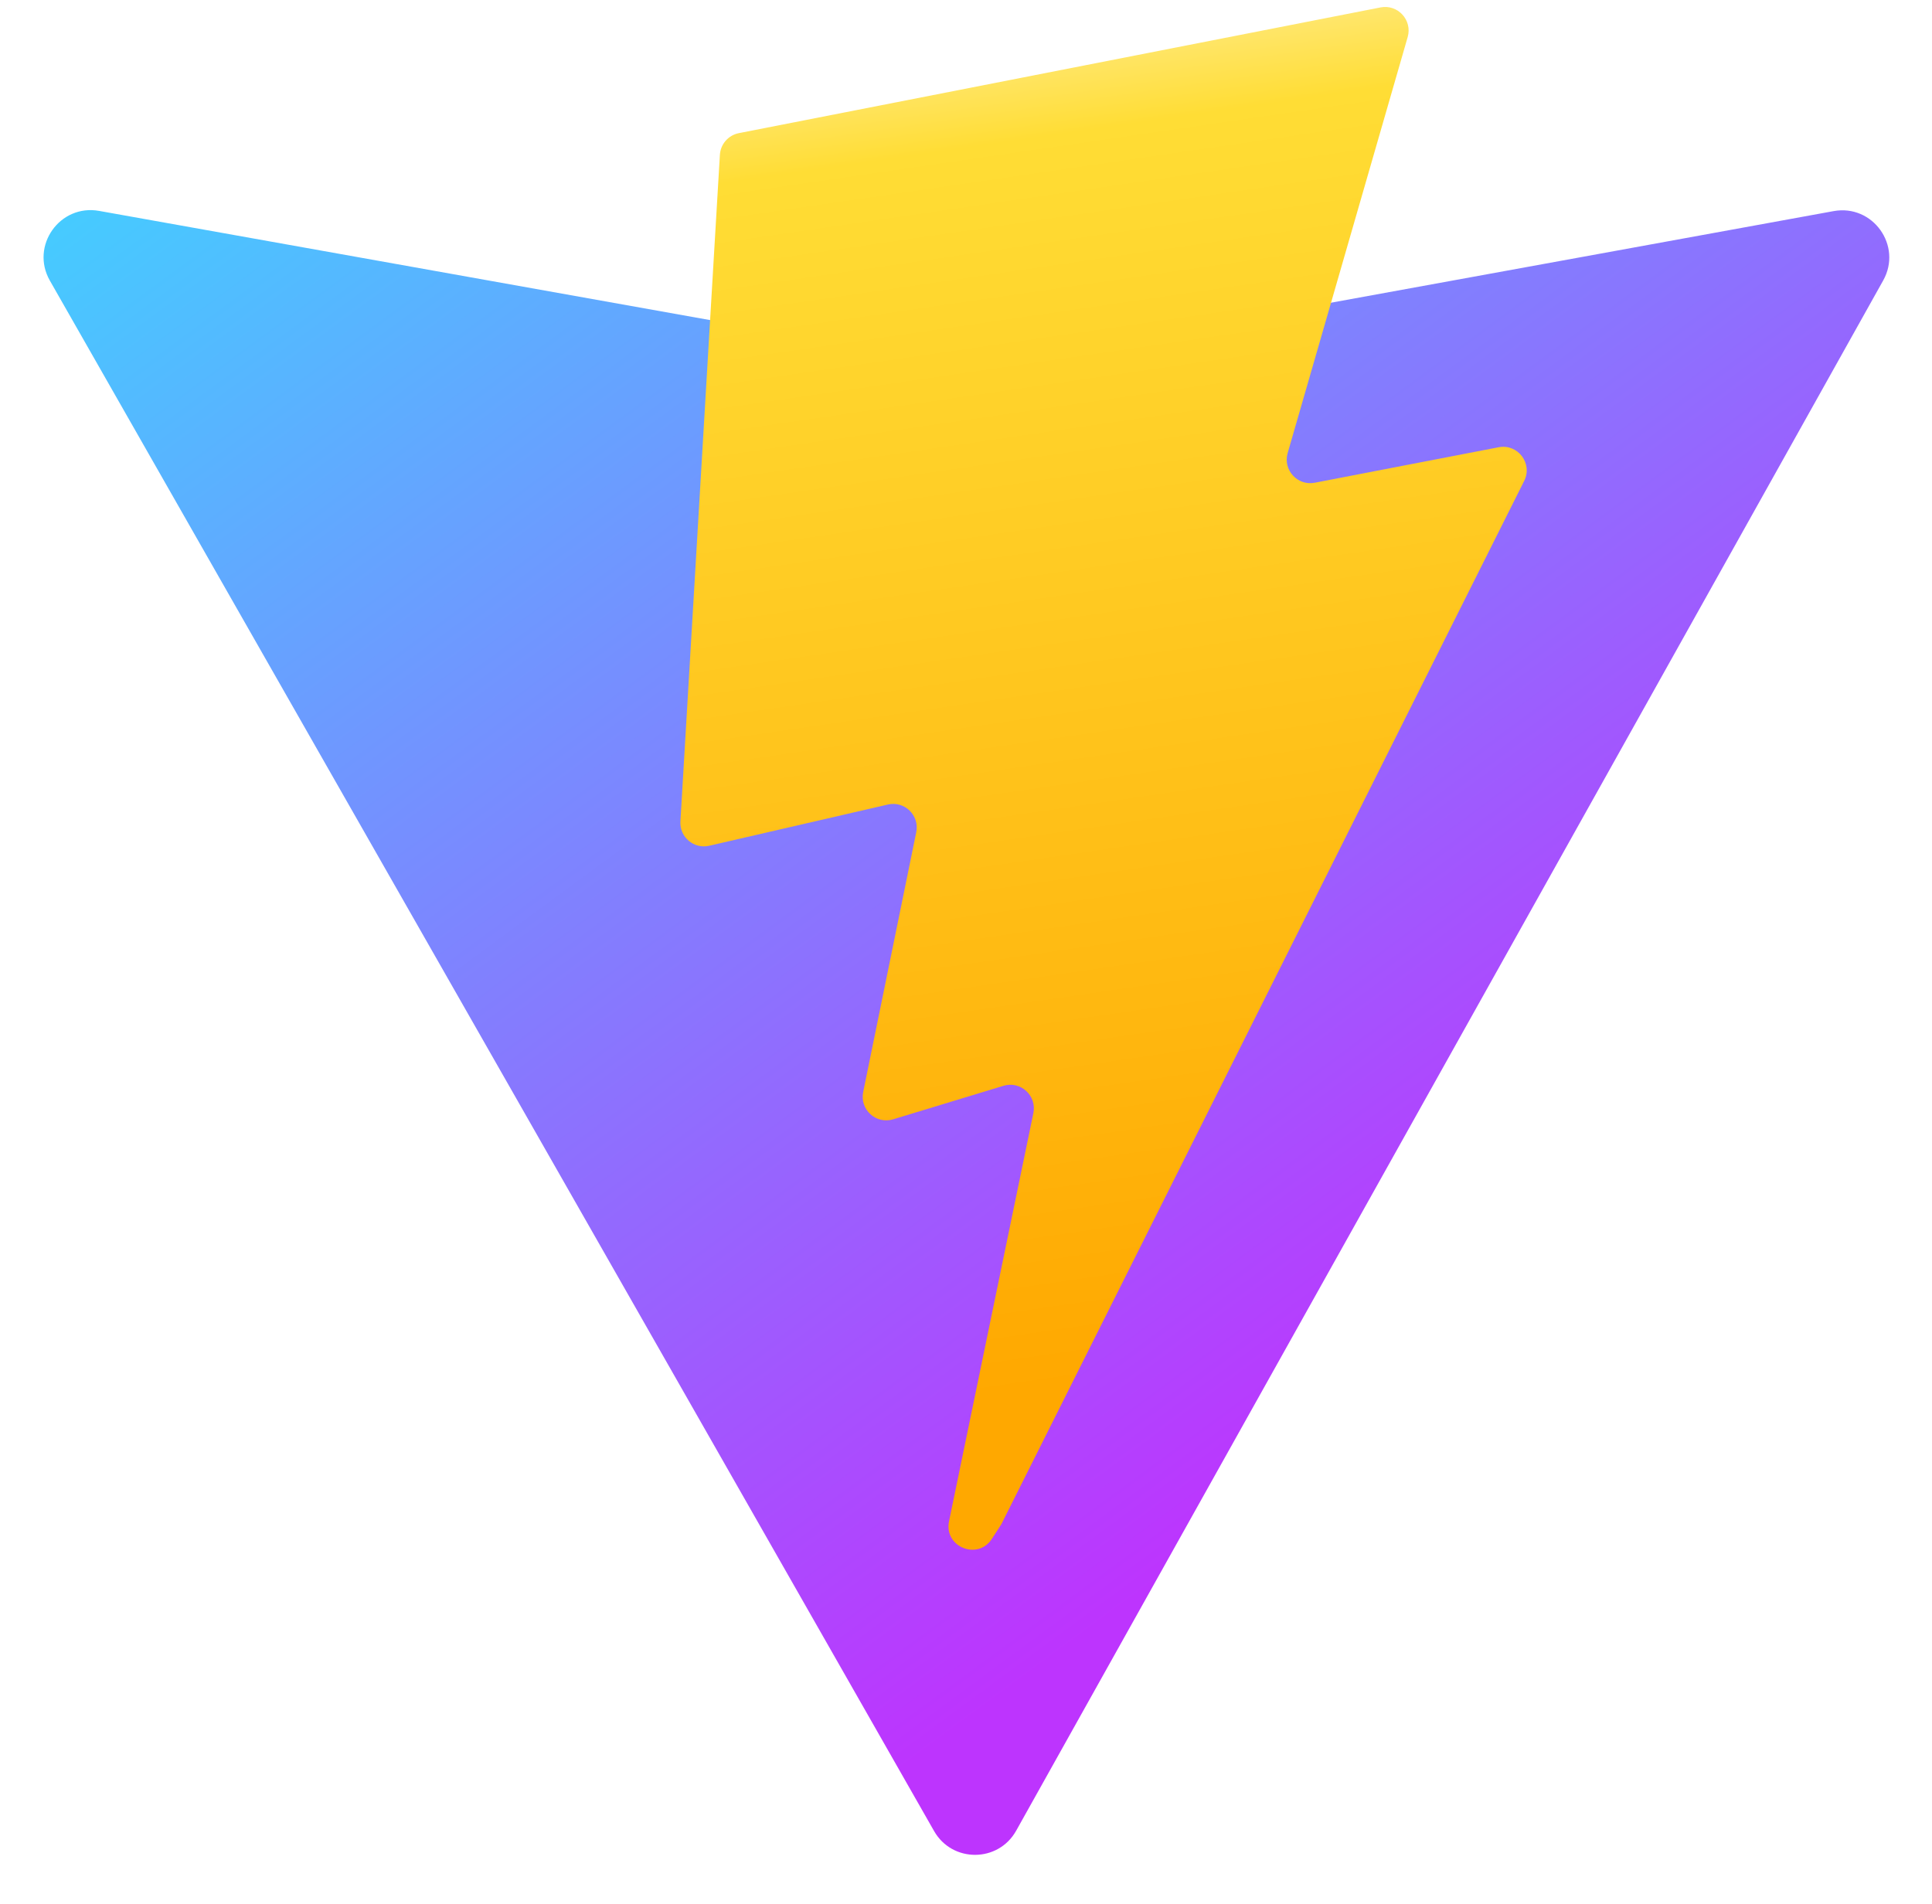
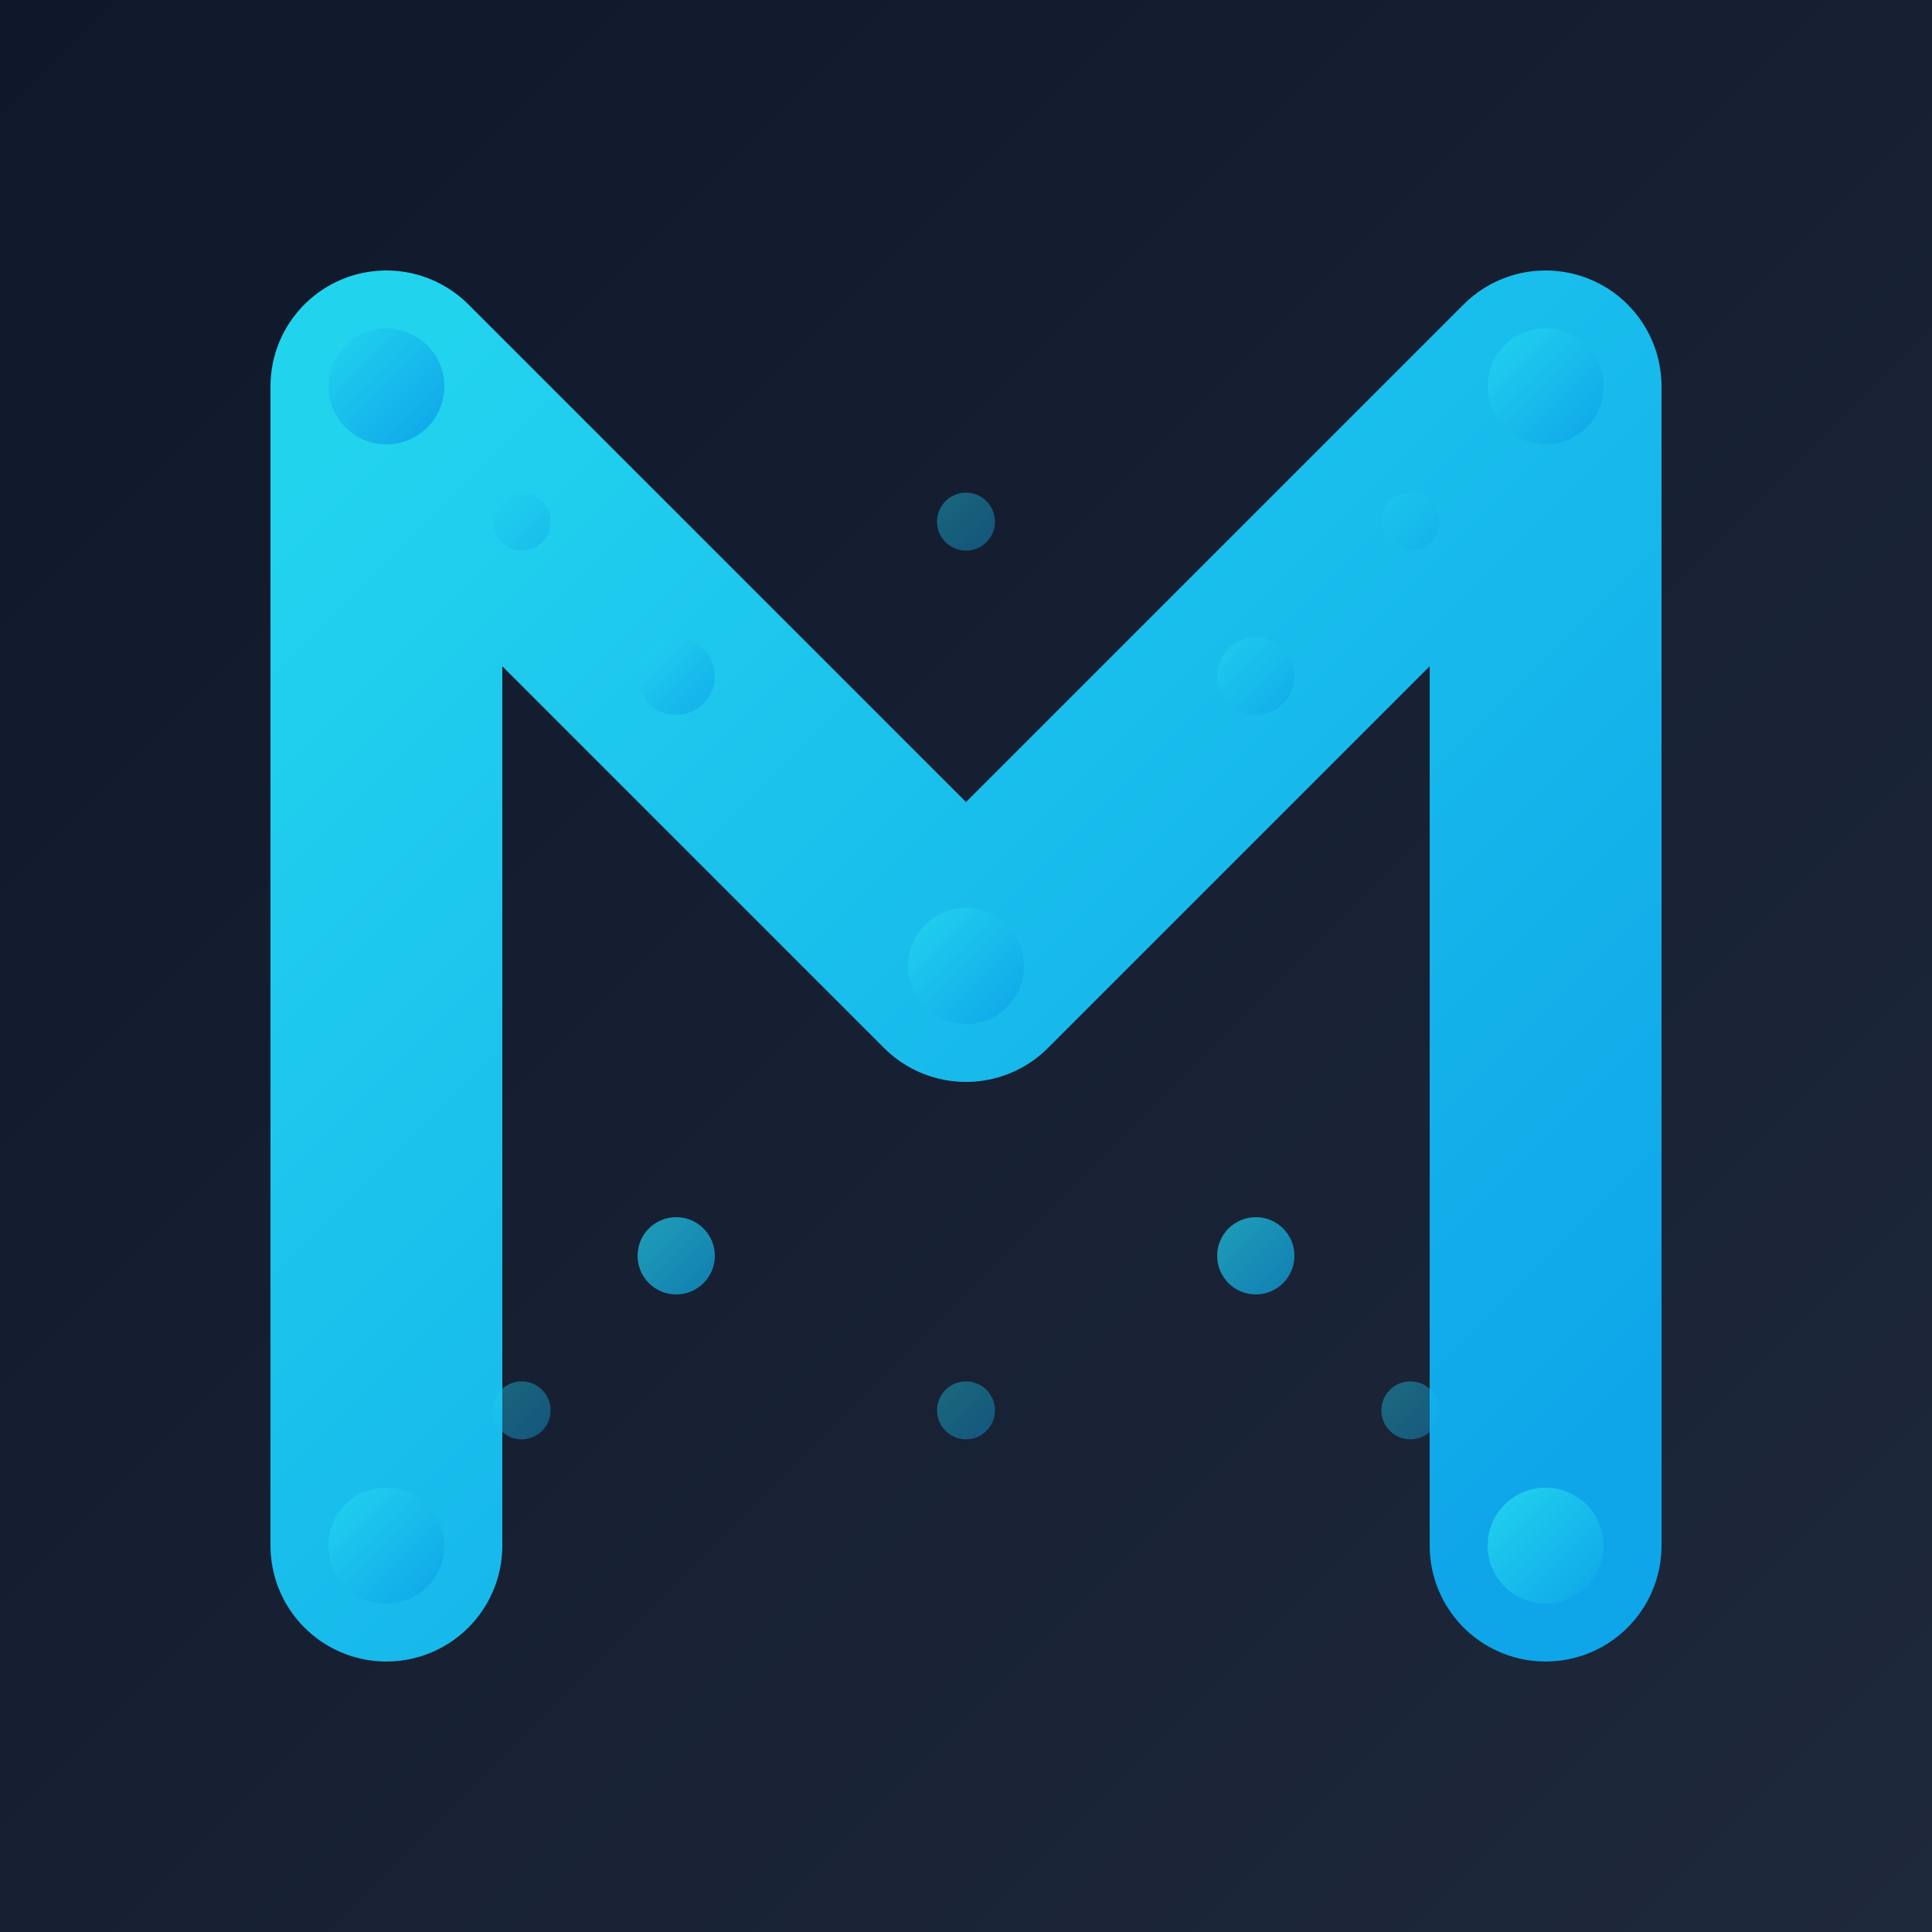
- <svg xmlns="http://www.w3.org/2000/svg" width="410" height="404" viewBox="0 0 410 404" fill="none">
-   <path d="M399.641 59.525L215.643 388.545C211.844 395.338 202.084 395.378 198.228 388.618L10.582 59.556C6.381 52.19 12.68 43.267 21.028 44.759L205.223 77.682C206.398 77.892 207.601 77.89 208.776 77.676L389.119 44.806C397.439 43.289 403.768 52.143 399.641 59.525Z" fill="url(#paint0_linear)" />
-   <path d="M292.965 1.574L156.801 28.255C154.563 28.694 152.906 30.59 152.771 32.866L144.395 174.33C144.198 177.662 147.258 180.248 150.51 179.498L188.42 170.749C191.967 169.931 195.172 173.055 194.443 176.622L183.18 231.775C182.422 235.487 185.907 238.661 189.532 237.56L212.947 230.446C216.577 229.344 220.065 232.527 219.297 236.242L201.398 322.875C200.278 328.294 207.486 331.249 210.492 326.603L212.5 323.5L323.454 102.072C325.312 98.365 322.108 94.137 318.036 94.923L279.014 102.454C275.347 103.161 272.227 99.746 273.262 96.158L298.731 7.867C299.767 4.273 296.636 0.855 292.965 1.574Z" fill="url(#paint1_linear)" />
+ <svg xmlns="http://www.w3.org/2000/svg" viewBox="0 0 100 100">
  <defs>
-     <linearGradient id="paint0_linear" x1="6" y1="33" x2="235" y2="344" gradientUnits="userSpaceOnUse">
-       <stop stop-color="#41D1FF" />
-       <stop offset="1" stop-color="#BD34FE" />
+     <linearGradient id="bg-gradient" x1="0%" y1="0%" x2="100%" y2="100%">
+       <stop offset="0%" style="stop-color:#0f172a;stop-opacity:1" />
+       <stop offset="100%" style="stop-color:#1e293b;stop-opacity:1" />
    </linearGradient>
-     <linearGradient id="paint1_linear" x1="194.651" y1="8.818" x2="236.076" y2="292.989" gradientUnits="userSpaceOnUse">
-       <stop stop-color="#FFEA83" />
-       <stop offset="0.083" stop-color="#FFDD35" />
-       <stop offset="1" stop-color="#FFA800" />
+     <linearGradient id="m-gradient" x1="0%" y1="0%" x2="100%" y2="100%">
+       <stop offset="0%" style="stop-color:#22d3ee;stop-opacity:1" />
+       <stop offset="100%" style="stop-color:#0ea5e9;stop-opacity:1" />
    </linearGradient>
  </defs>
+   <rect width="100" height="100" fill="url(#bg-gradient)" />
+   <path d="M20 80 L20 20 L50 50 L80 20 L80 80" stroke="url(#m-gradient)" stroke-width="12" stroke-linecap="round" stroke-linejoin="round" fill="none" />
+   <g fill="url(#m-gradient)">
+     <circle cx="20" cy="20" r="3" />
+     <circle cx="80" cy="20" r="3" />
+     <circle cx="20" cy="80" r="3" />
+     <circle cx="80" cy="80" r="3" />
+     <circle cx="50" cy="50" r="3" />
+   </g>
+   <g fill="url(#m-gradient)" opacity="0.7">
+     <circle cx="35" cy="35" r="2" />
+     <circle cx="65" cy="35" r="2" />
+     <circle cx="35" cy="65" r="2" />
+     <circle cx="65" cy="65" r="2" />
+   </g>
+   <g fill="url(#m-gradient)" opacity="0.4">
+     <circle cx="27" cy="27" r="1.5" />
+     <circle cx="73" cy="27" r="1.5" />
+     <circle cx="27" cy="73" r="1.5" />
+     <circle cx="73" cy="73" r="1.5" />
+     <circle cx="50" cy="27" r="1.5" />
+     <circle cx="50" cy="73" r="1.5" />
+   </g>
</svg>
